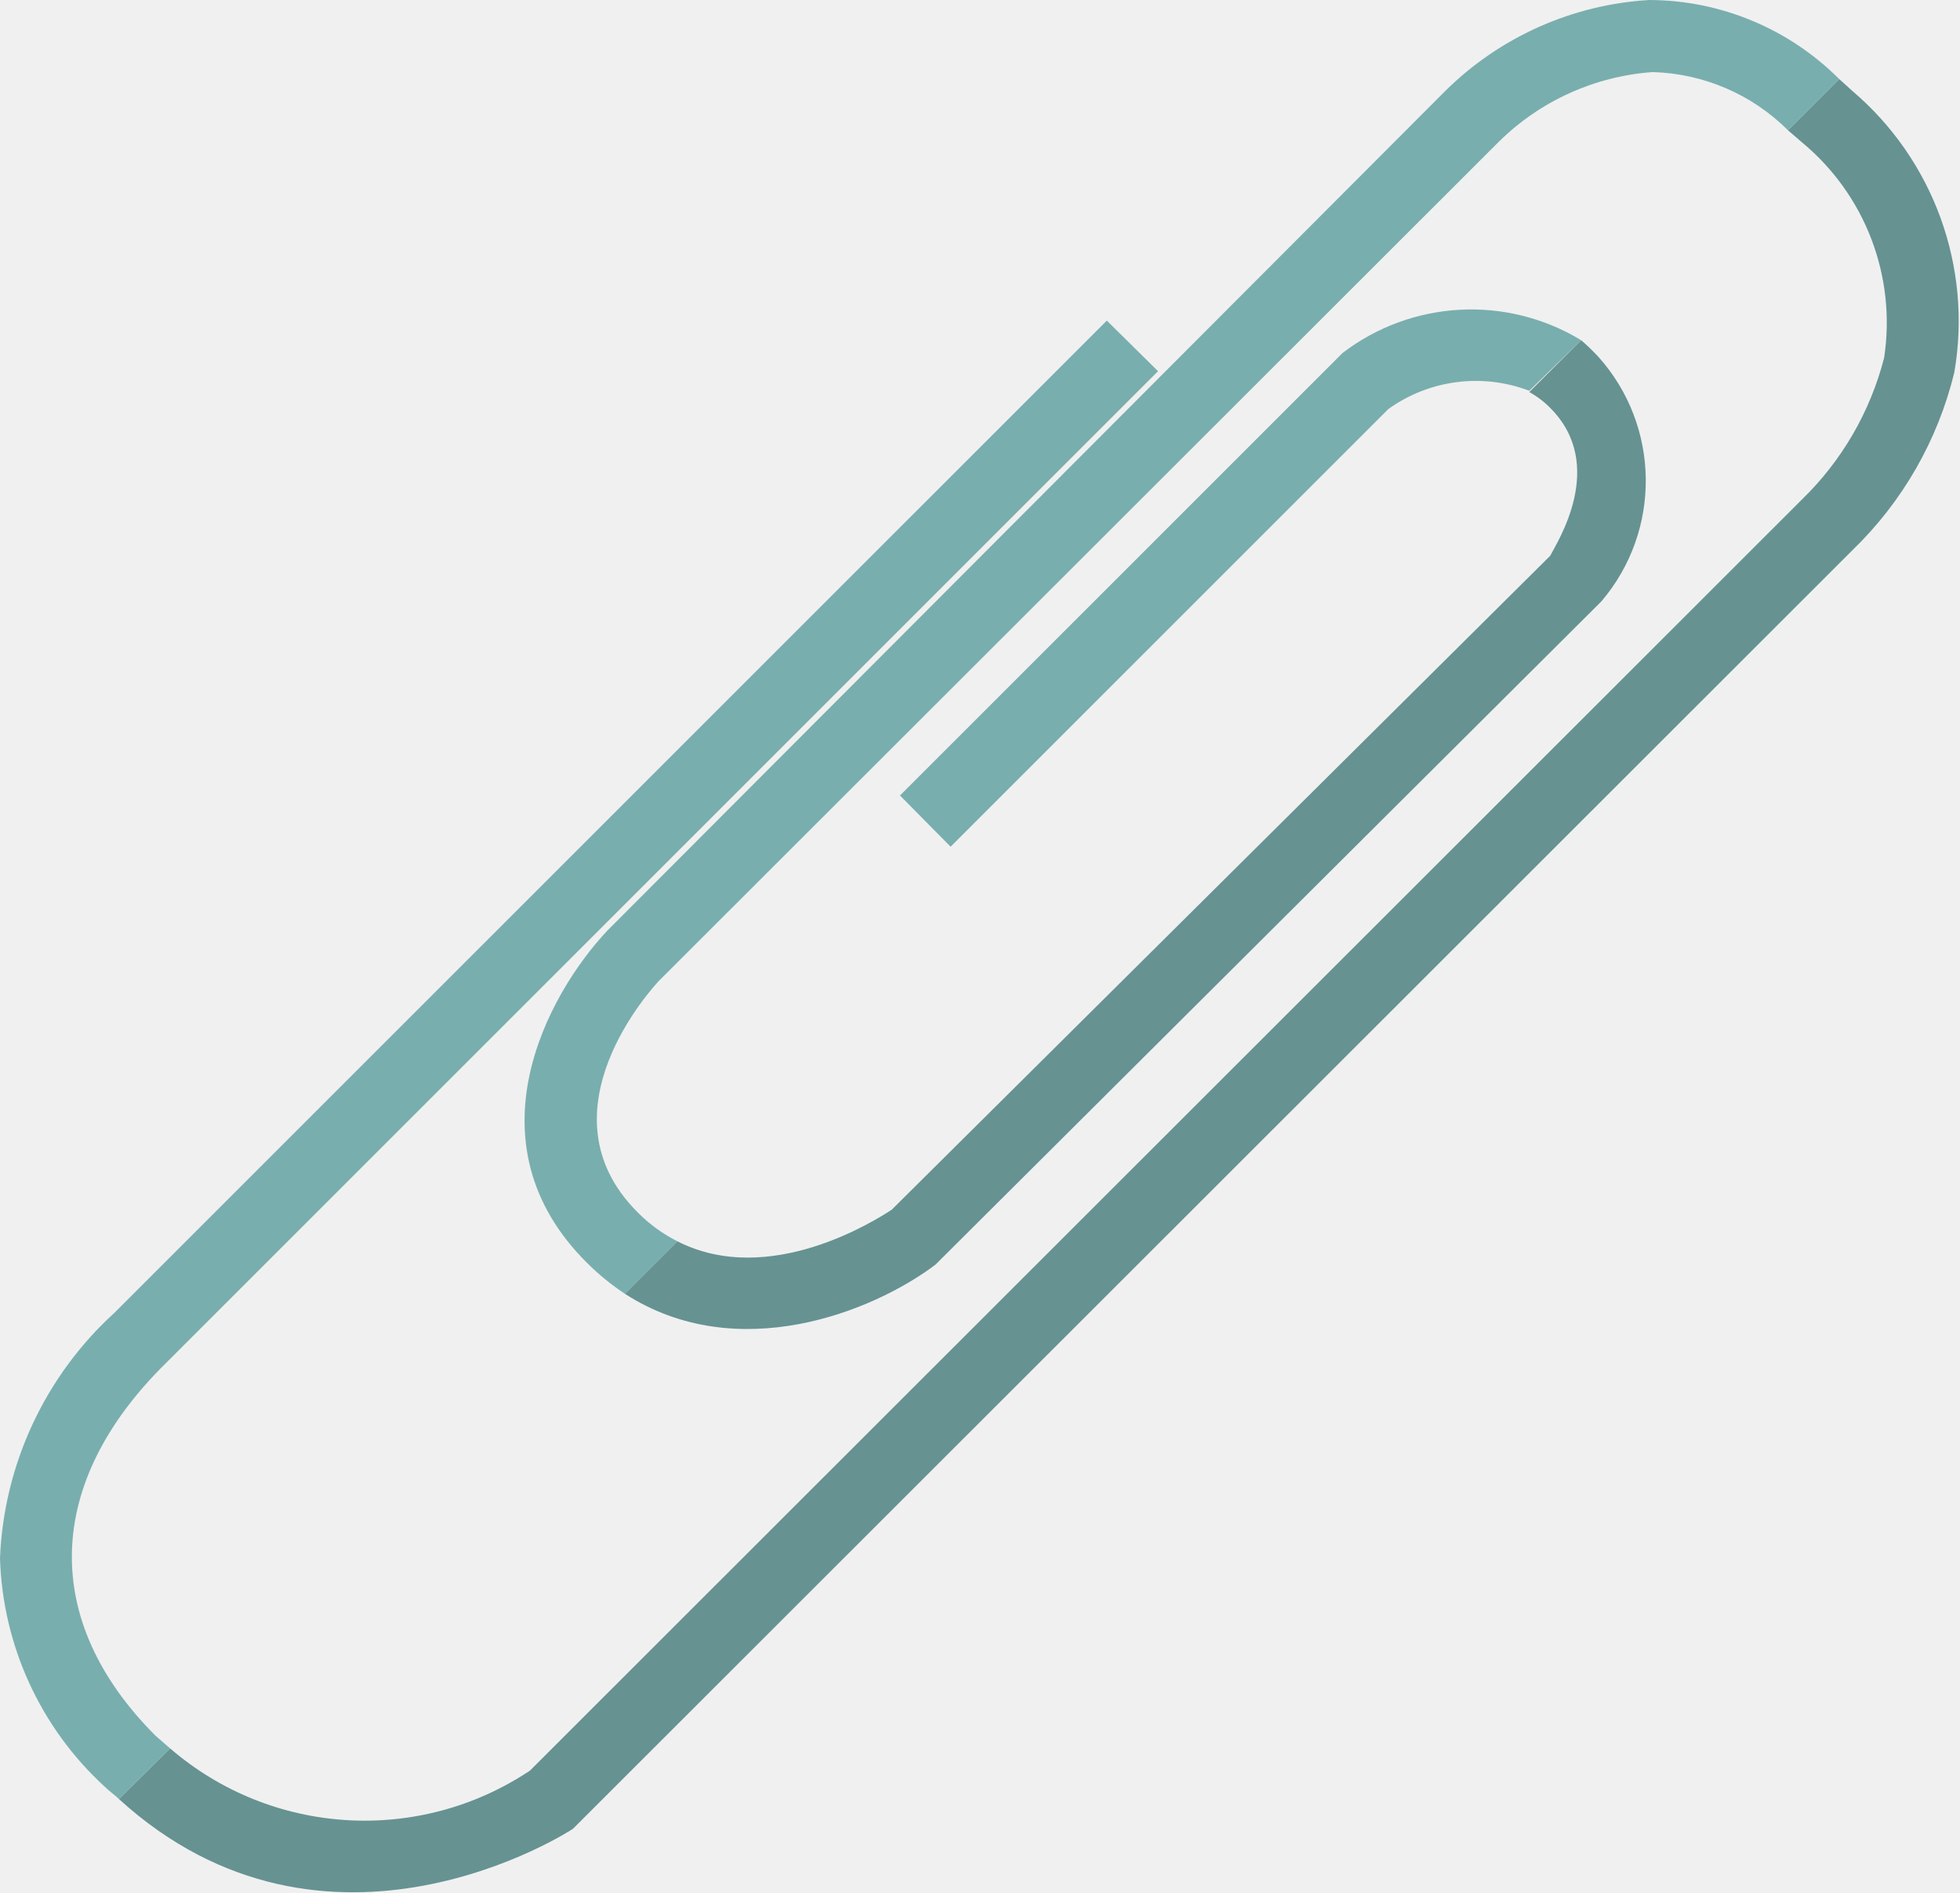
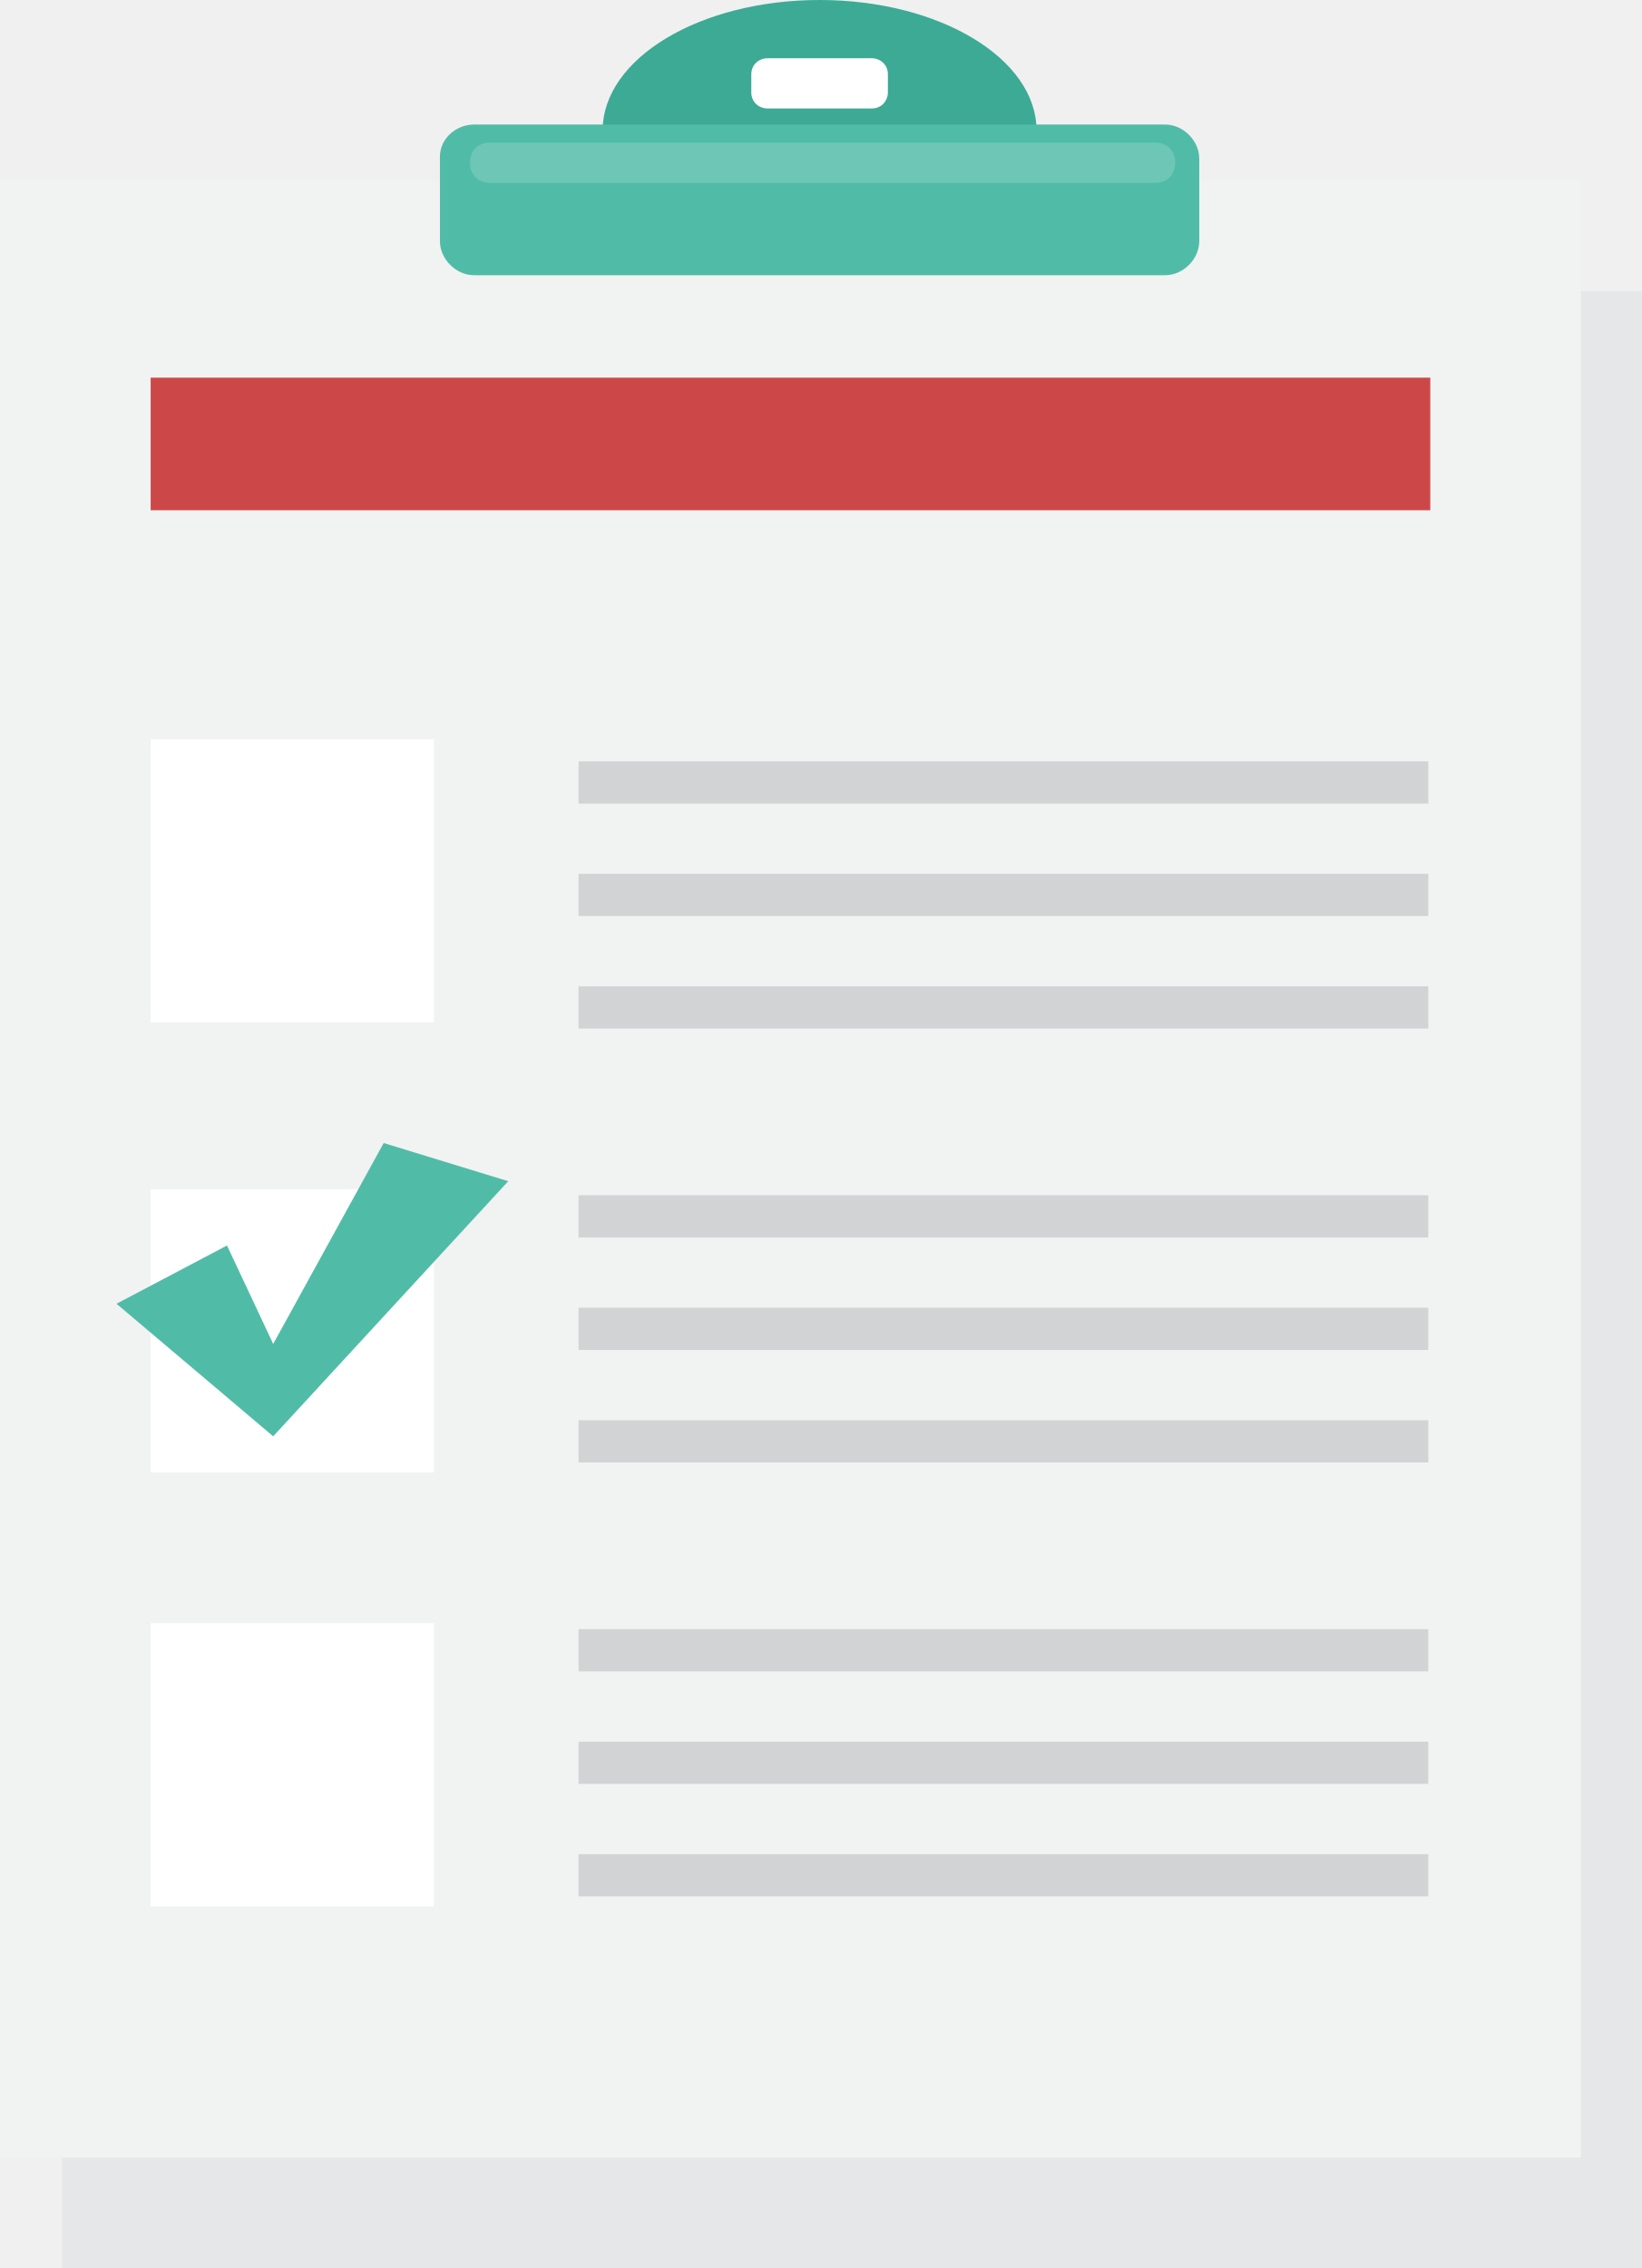
- <svg xmlns="http://www.w3.org/2000/svg" viewBox="0 0 30.99 29.93">
-   <defs>
-     <style>.cls-1{fill:#669292;}.cls-2{fill:#79aeae;}</style>
-   </defs>
-   <g id="Layer_2" data-name="Layer 2">
-     <g id="Objects">
-       <path class="cls-1" d="M30.9,5.89a4.78,4.78,0,0,0-1.61-4.45l-.21-.19-.81.81.22.19a3.7,3.7,0,0,1,1.3,3.41,4.78,4.78,0,0,1-1.3,2.24L8.38,28a4.71,4.71,0,0,1-5.69-.35l-.81.8c3.29,3,7.14.5,7.18.47l0,0L29.29,8.7A5.82,5.82,0,0,0,30.9,5.89Z" />
-       <path class="cls-1" d="M14.79,20,25.27,9.56l.05-.05a2.94,2.94,0,0,0-.05-3.87A3.56,3.56,0,0,0,25,5.38l-.82.82a1.44,1.44,0,0,1,.33.25c.91.91.1,2.14,0,2.34L14.1,19.13c-.26.17-1.94,1.24-3.39.5l-.83.83C11.66,21.61,13.81,20.74,14.79,20Z" />
-       <path class="cls-2" d="M2.46,27.45c-1.82-1.82-1.76-4,.16-5.89L18.31,5.87l-.81-.8L1.81,20.76A5.56,5.56,0,0,0,0,24.64a5.11,5.11,0,0,0,1.65,3.61c.08.08.16.13.23.2l.81-.8Z" />
-       <path class="cls-2" d="M10.08,19.17c-1.59-1.59.26-3.57.33-3.65L23.7,2.24a3.85,3.85,0,0,1,2.43-1.1,3.15,3.15,0,0,1,2.14.92l.81-.81a4.26,4.26,0,0,0-3-1.25,5,5,0,0,0-3.23,1.44L9.6,14.72c-.94,1-2.23,3.35-.32,5.25a3.9,3.9,0,0,0,.6.49l.83-.83A2.41,2.41,0,0,1,10.08,19.17Z" />
-       <path class="cls-2" d="M21.23,5.58l-7,7,.8.81,6.92-6.92a2.37,2.37,0,0,1,2.23-.29L25,5.38A3.35,3.35,0,0,0,21.23,5.58Z" />
+ <svg xmlns="http://www.w3.org/2000/svg" version="1.1" id="Layer_1" x="0px" y="0px" viewBox="0 0 81.7 112.9" style="enable-background:new 0 0 81.7 112.9;" xml:space="preserve">
+   <style type="text/css">
+ 	.st0{fill:#E6E7E8;}
+ 	.st1{fill:#F1F2F2;}
+ 	.st2{fill:#CC4848;}
+ 	.st3{fill:#D1D3D4;}
+ 	.st4{fill:#FFFFFF;}
+ 	.st5{fill:#50BCA7;}
+ 	.st6{fill:#3CAA95;}
+ 	.st7{opacity:0.17;fill:#FFFFFF;enable-background:new    ;}
+ </style>
+   <g id="Layer_2_1_">
+     <g id="OBJECTS">
+       <rect x="3.1" y="14.5" class="st0" width="78.7" height="98.4" />
+       <rect y="9" class="st1" width="78.7" height="98.4" />
+       <rect x="7.5" y="18.8" class="st2" width="63.7" height="6.6" />
+       <rect x="28.8" y="37.9" class="st3" width="42.3" height="2.1" />
+       <rect x="28.8" y="43.5" class="st3" width="42.3" height="2.1" />
+       <rect x="28.8" y="49.1" class="st3" width="42.3" height="2.1" />
+       <rect x="7.5" y="36.8" class="st4" width="14.1" height="14.1" />
+       <rect x="28.8" y="59.5" class="st3" width="42.3" height="2.1" />
+       <rect x="28.8" y="65.1" class="st3" width="42.3" height="2.1" />
+       <rect x="28.8" y="70.7" class="st3" width="42.3" height="2.1" />
+       <rect x="7.5" y="59.2" class="st4" width="14.1" height="14.1" />
+       <polygon class="st5" points="19.1,56.9 13.6,66.9 11.3,62 5.8,64.9 13.6,71.5 25.3,58.8   " />
+       <rect x="28.8" y="81.1" class="st3" width="42.3" height="2.1" />
+       <rect x="28.8" y="86.7" class="st3" width="42.3" height="2.1" />
+       <rect x="28.8" y="92.3" class="st3" width="42.3" height="2.1" />
+       <rect x="7.5" y="80.8" class="st4" width="14.1" height="14.1" />
+       <ellipse class="st6" cx="40.8" cy="6.5" rx="10.8" ry="6.5" />
+       <path class="st4" d="M38.2,2.9h5.2c0.4,0,0.8,0.3,0.8,0.8v0.9c0,0.4-0.3,0.8-0.8,0.8h-5.2c-0.4,0-0.8-0.3-0.8-0.8V3.7    C37.4,3.2,37.8,2.9,38.2,2.9z" />
+       <path class="st5" d="M23.6,6.2H58c0.9,0,1.7,0.8,1.7,1.7V12c0,0.9-0.8,1.7-1.7,1.7H23.6c-0.9,0-1.7-0.8-1.7-1.7V7.8    C21.9,6.9,22.7,6.2,23.6,6.2z" />
+       <path class="st7" d="M57.5,9.1H24.4c-0.6,0-1-0.4-1-1l0,0c0-0.6,0.4-1,1-1h33.1c0.6,0,1,0.4,1,1l0,0C58.5,8.7,58.1,9.1,57.5,9.1z" />
    </g>
  </g>
</svg>
